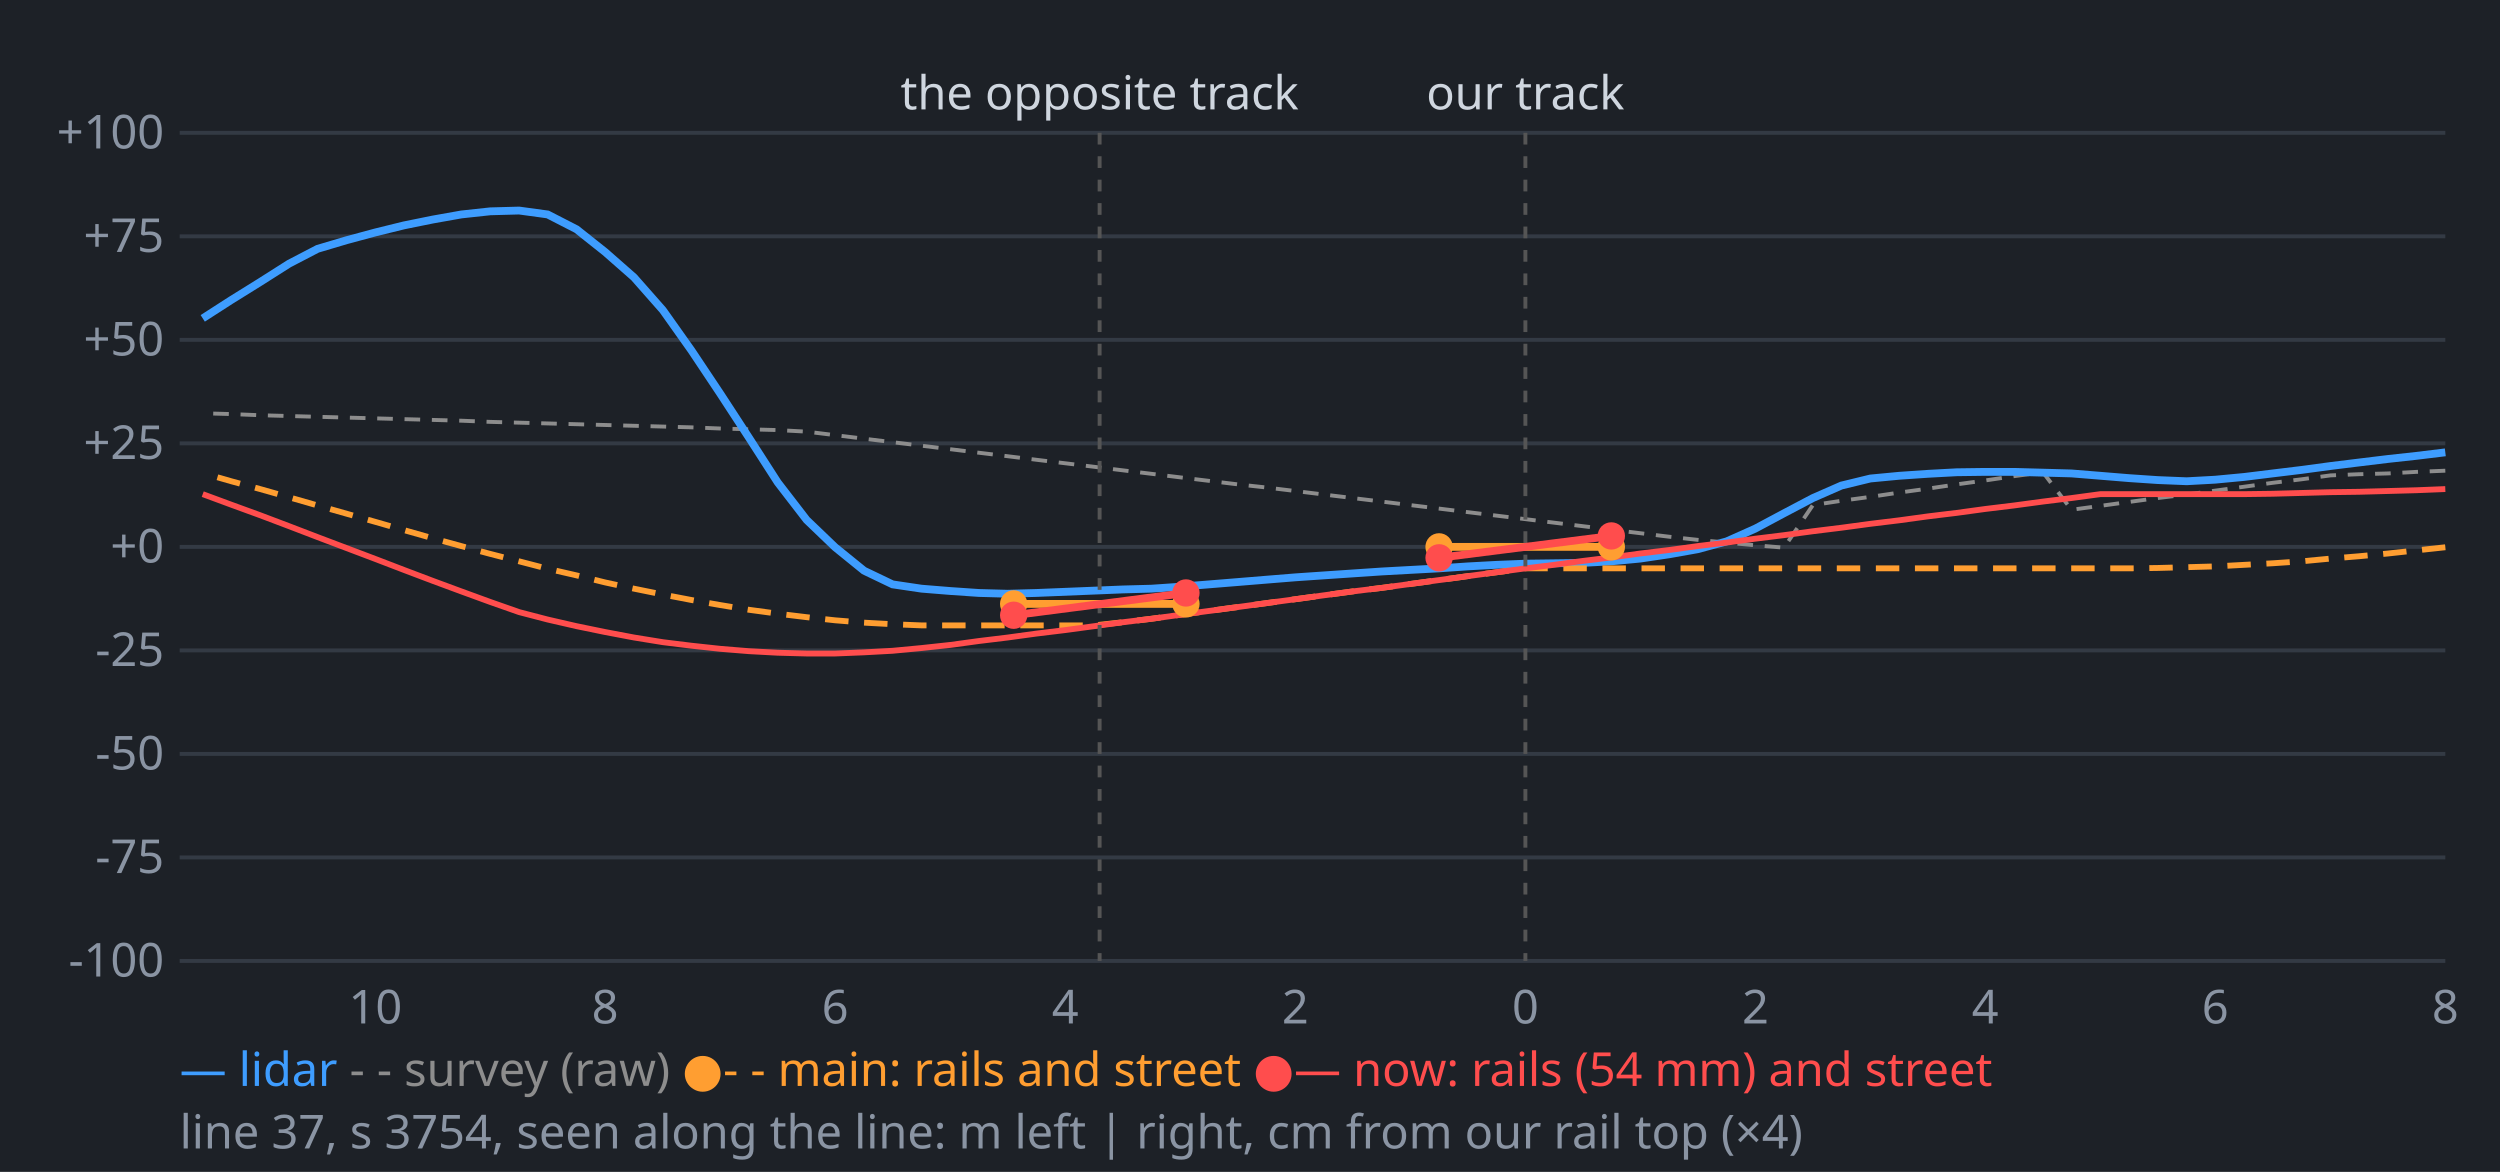
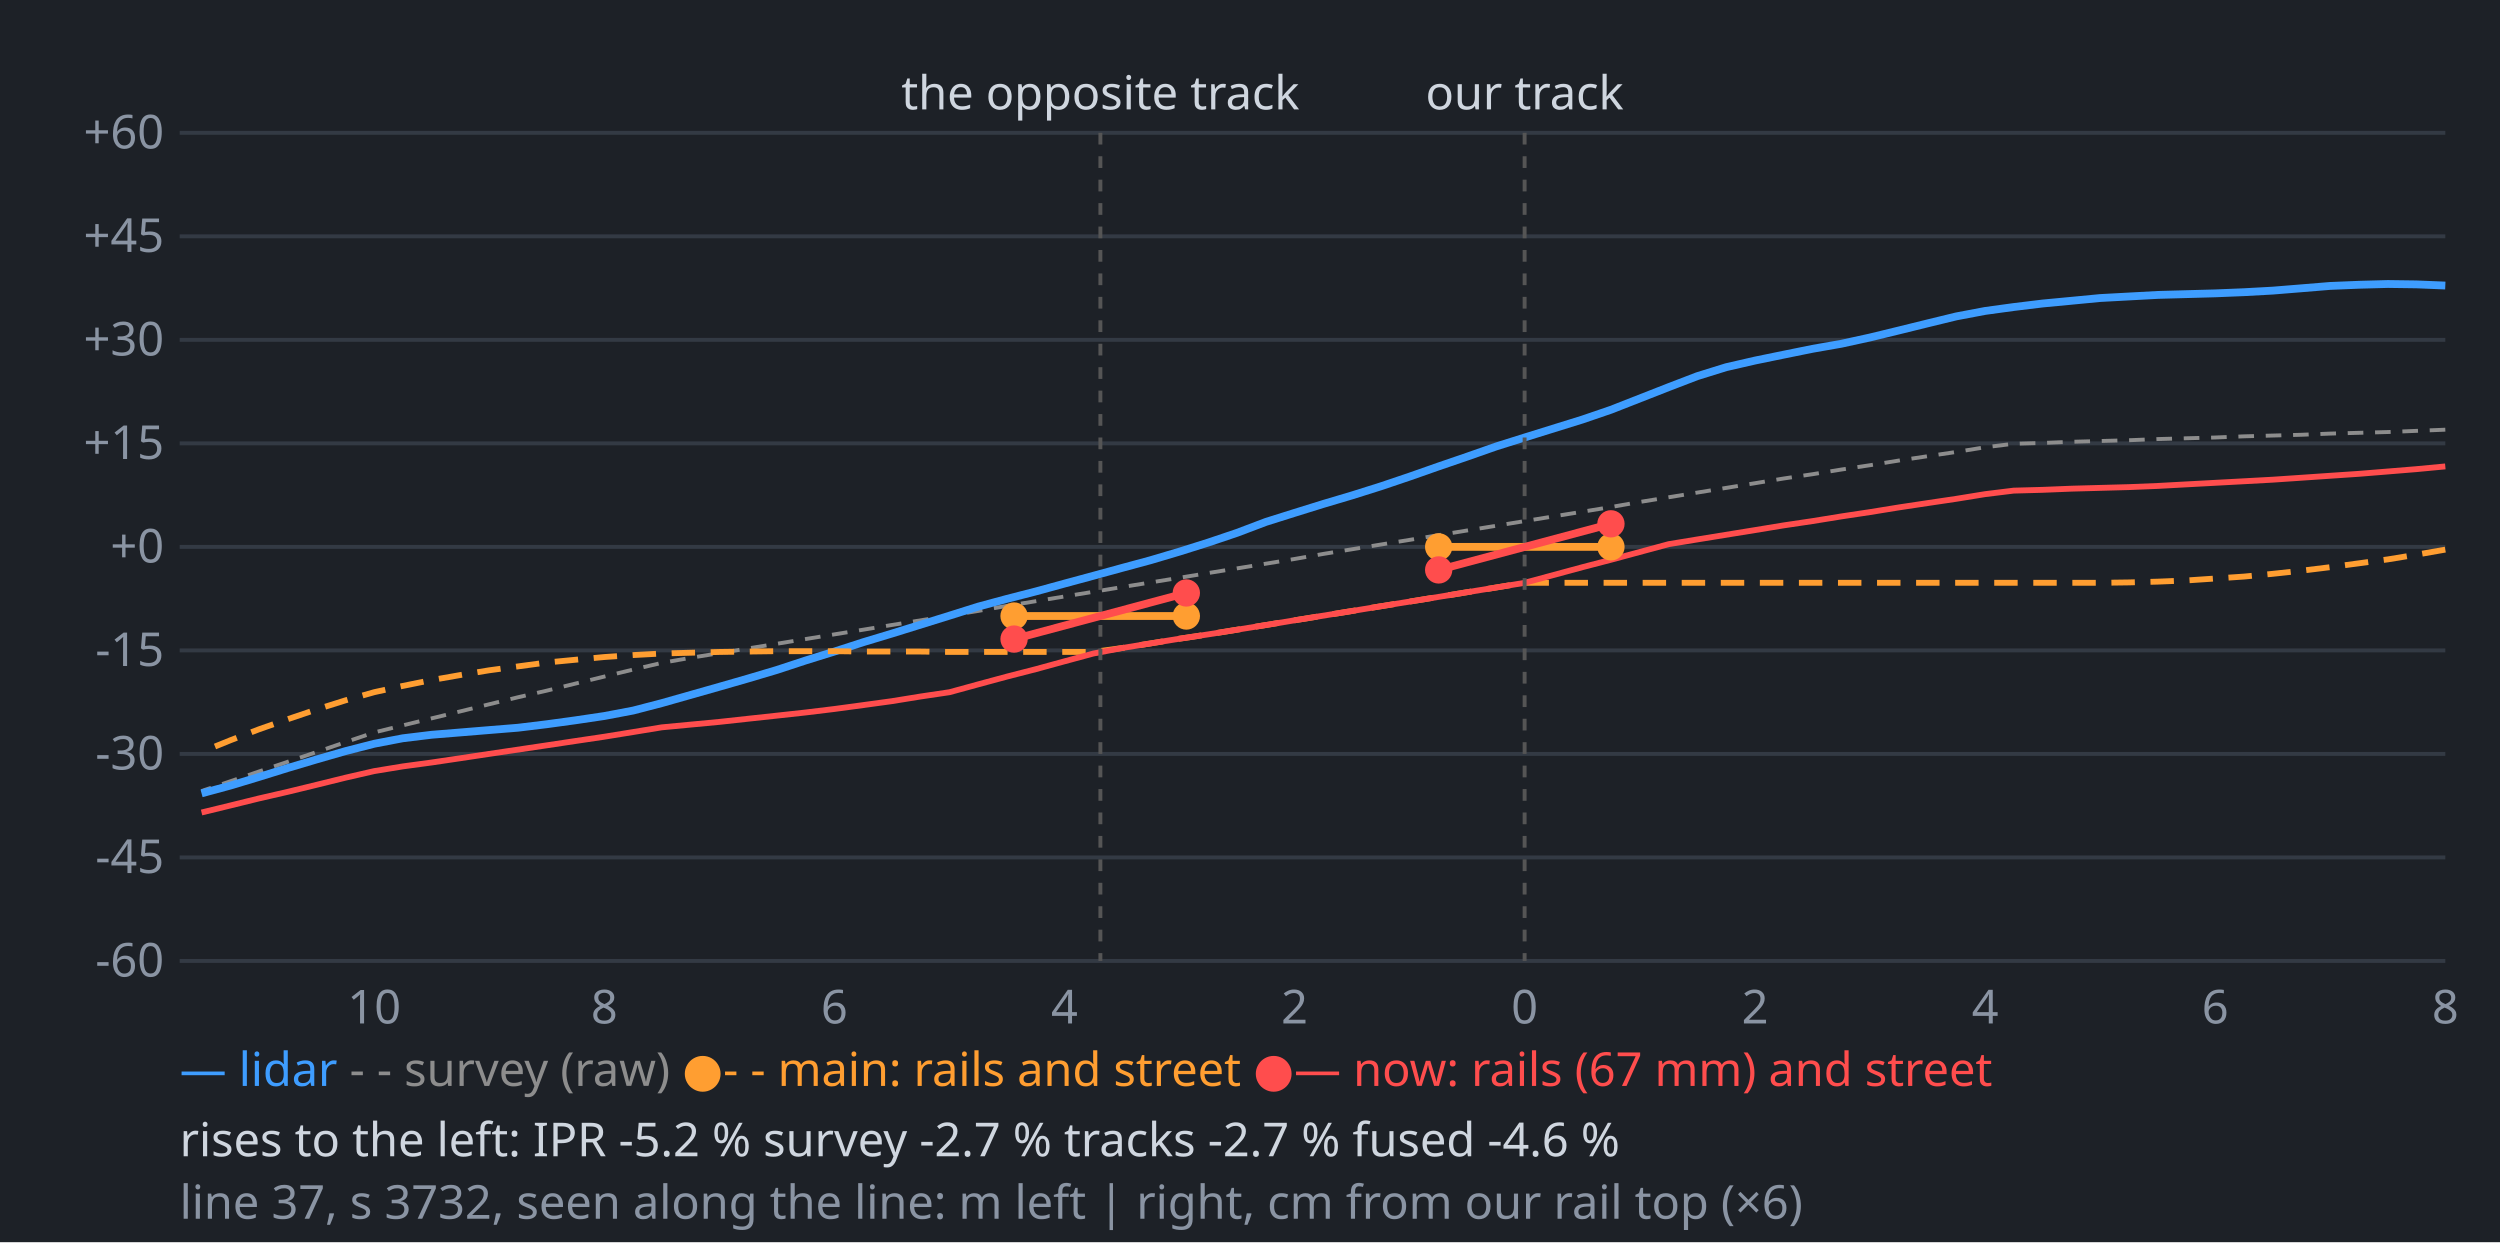
- <svg xmlns="http://www.w3.org/2000/svg" viewBox="0 0 640 300" font-family="sans-serif" font-size="12">
-   <rect width="640" height="300" fill="#1d2127" />
+ <svg xmlns="http://www.w3.org/2000/svg" viewBox="0 0 640 318" font-family="sans-serif" font-size="12">
+   <rect width="640" height="318" fill="#1d2127" />
  <line x1="46" x2="626" y1="246.0" y2="246.0" stroke="#333a44" />
-   <text x="42" y="250.0" fill="#8a94a3" text-anchor="end">-100</text>
+   <text x="42" y="250.0" fill="#8a94a3" text-anchor="end">-60</text>
  <line x1="46" x2="626" y1="219.5" y2="219.5" stroke="#333a44" />
-   <text x="42" y="223.5" fill="#8a94a3" text-anchor="end">-75</text>
+   <text x="42" y="223.5" fill="#8a94a3" text-anchor="end">-45</text>
  <line x1="46" x2="626" y1="193.0" y2="193.0" stroke="#333a44" />
-   <text x="42" y="197.0" fill="#8a94a3" text-anchor="end">-50</text>
+   <text x="42" y="197.0" fill="#8a94a3" text-anchor="end">-30</text>
  <line x1="46" x2="626" y1="166.5" y2="166.5" stroke="#333a44" />
-   <text x="42" y="170.5" fill="#8a94a3" text-anchor="end">-25</text>
+   <text x="42" y="170.5" fill="#8a94a3" text-anchor="end">-15</text>
  <line x1="46" x2="626" y1="140.0" y2="140.0" stroke="#333a44" />
  <text x="42" y="144.0" fill="#8a94a3" text-anchor="end">+0</text>
  <line x1="46" x2="626" y1="113.5" y2="113.5" stroke="#333a44" />
-   <text x="42" y="117.5" fill="#8a94a3" text-anchor="end">+25</text>
+   <text x="42" y="117.5" fill="#8a94a3" text-anchor="end">+15</text>
  <line x1="46" x2="626" y1="87.0" y2="87.0" stroke="#333a44" />
-   <text x="42" y="91.0" fill="#8a94a3" text-anchor="end">+50</text>
+   <text x="42" y="91.0" fill="#8a94a3" text-anchor="end">+30</text>
  <line x1="46" x2="626" y1="60.5" y2="60.5" stroke="#333a44" />
-   <text x="42" y="64.5" fill="#8a94a3" text-anchor="end">+75</text>
+   <text x="42" y="64.5" fill="#8a94a3" text-anchor="end">+45</text>
  <line x1="46" x2="626" y1="34.0" y2="34.0" stroke="#333a44" />
-   <text x="42" y="38.0" fill="#8a94a3" text-anchor="end">+100</text>
+   <text x="42" y="38.0" fill="#8a94a3" text-anchor="end">+60</text>
  <text x="626.0" y="262" fill="#8a94a3" text-anchor="middle">8</text>
  <text x="567.1" y="262" fill="#8a94a3" text-anchor="middle">6</text>
  <text x="508.2" y="262" fill="#8a94a3" text-anchor="middle">4</text>
-   <text x="449.4" y="262" fill="#8a94a3" text-anchor="middle">2</text>
-   <text x="390.5" y="262" fill="#8a94a3" text-anchor="middle">0</text>
-   <text x="331.6" y="262" fill="#8a94a3" text-anchor="middle">2</text>
-   <text x="272.7" y="262" fill="#8a94a3" text-anchor="middle">4</text>
-   <text x="213.8" y="262" fill="#8a94a3" text-anchor="middle">6</text>
-   <text x="154.9" y="262" fill="#8a94a3" text-anchor="middle">8</text>
-   <text x="96.1" y="262" fill="#8a94a3" text-anchor="middle">10</text>
-   <polyline fill="none" stroke="#8d8d8d" stroke-width="1" stroke-dasharray="4 3" points="626.0,120.5 618.6,120.8 611.3,121.2 603.9,121.4 596.6,121.7 589.2,122.7 581.8,123.6 574.5,124.6 567.1,125.6 559.8,126.6 552.4,127.5 545.0,128.5 537.7,129.5 530.3,130.5 523.0,120.9 515.6,121.9 508.2,123.0 500.9,124.0 493.5,125.1 486.2,126.1 478.8,127.2 471.4,128.2 464.1,129.3 456.7,140.2 449.4,139.6 442.0,138.9 434.6,138.2 427.3,137.4 419.9,136.5 412.5,135.6 405.2,134.7 397.8,133.8 390.5,132.9 383.1,132.0 375.7,131.1 368.4,130.2 361.0,129.3 353.7,128.4 346.3,127.5 338.9,126.6 331.6,125.7 324.2,124.8 316.9,124.0 309.5,123.1 302.1,122.2 294.8,121.3 287.4,120.4 280.1,119.5 272.7,118.6 265.3,117.7 258.0,116.8 250.6,115.9 243.3,115.0 235.9,114.1 228.5,113.2 221.2,112.3 213.8,111.4 206.5,110.5 199.1,110.1 191.7,109.9 184.4,109.7 177.0,109.4 169.7,109.2 162.3,109.0 154.9,108.8 147.6,108.6 140.2,108.4 132.9,108.2 125.5,108.0 118.1,107.7 110.8,107.5 103.4,107.3 96.1,107.1 88.7,106.9 81.3,106.7 74.0,106.5 66.6,106.3 59.2,106.0 51.9,105.8" />
-   <polyline fill="none" stroke="#3e9dff" stroke-width="2" points="626.0,115.8 618.6,116.7 611.3,117.5 603.9,118.4 596.6,119.3 589.2,120.3 581.8,121.2 574.5,122.1 567.1,122.8 559.8,123.2 552.4,122.9 545.0,122.4 537.7,121.8 530.3,121.2 523.0,121.0 515.6,120.8 508.2,120.8 500.9,120.9 493.5,121.3 486.2,121.8 478.8,122.5 471.4,124.3 464.1,127.5 456.7,131.4 449.4,135.3 442.0,138.6 434.6,140.6 427.3,141.9 419.9,143.0 412.5,143.7 405.2,144.1 397.8,144.2 390.5,144.3 383.1,144.6 375.7,145.0 368.4,145.5 361.0,145.9 353.7,146.3 346.3,146.8 338.9,147.3 331.6,147.8 324.2,148.4 316.9,149.0 309.5,149.6 302.1,150.2 294.8,150.7 287.4,150.9 280.1,151.2 272.7,151.5 265.3,151.8 258.0,152.0 250.6,151.8 243.3,151.3 235.9,150.7 228.5,149.6 221.2,146.1 213.8,140.1 206.5,133.1 199.1,123.5 191.7,112.0 184.4,100.8 177.0,89.7 169.7,79.4 162.3,71.0 154.9,64.5 147.6,58.7 140.2,54.9 132.9,53.9 125.5,54.1 118.1,54.9 110.8,56.2 103.4,57.7 96.1,59.5 88.7,61.5 81.3,63.7 74.0,67.5 66.6,72.2 59.2,76.8 51.9,81.5" />
-   <polyline fill="none" stroke="#ff9e31" stroke-width="1.5" stroke-dasharray="6 4" points="626.0,140.1 618.6,140.9 611.3,141.7 603.9,142.4 596.6,143.0 589.2,143.7 581.8,144.2 574.5,144.6 567.1,145.0 559.8,145.2 552.4,145.4 545.0,145.5 537.7,145.5 530.3,145.5 523.0,145.5 515.6,145.5 508.2,145.5 500.9,145.5 493.5,145.5 486.2,145.5 478.8,145.5 471.4,145.5 464.1,145.5 456.7,145.5 449.4,145.5 442.0,145.5 434.6,145.5 427.3,145.5 419.9,145.5 412.5,145.5 405.2,145.5 397.8,145.5 390.5,145.5 383.1,146.5 375.7,147.5 368.4,148.5 361.0,149.5 353.7,150.5 346.3,151.4 338.9,152.4 331.6,153.4 324.2,154.4 316.9,155.4 309.5,156.4 302.1,157.4 294.8,158.4 287.4,159.3 280.1,160.1 272.7,160.1 265.3,160.1 258.0,160.1 250.6,160.1 243.3,160.1 235.9,160.1 228.5,159.8 221.2,159.4 213.8,158.8 206.5,158.0 199.1,157.1 191.7,156.1 184.4,154.9 177.0,153.6 169.7,152.2 162.3,150.7 154.9,149.1 147.6,147.3 140.2,145.6 132.9,143.7 125.5,141.8 118.1,139.8 110.8,137.8 103.4,135.7 96.1,133.6 88.7,131.5 81.3,129.4 74.0,127.3 66.6,125.2 59.2,123.2 51.9,121.1" />
-   <polyline fill="none" stroke="#ff4d4d" stroke-width="1.5" points="626.0,125.2 618.6,125.5 611.3,125.7 603.9,125.9 596.6,126.0 589.2,126.2 581.8,126.4 574.5,126.5 567.1,126.5 559.8,126.5 552.4,126.5 545.0,126.5 537.7,126.5 530.3,127.5 523.0,128.4 515.6,129.4 508.2,130.3 500.9,131.3 493.5,132.2 486.2,133.2 478.8,134.1 471.4,135.1 464.1,136.0 456.7,137.0 449.4,137.9 442.0,138.9 434.6,139.8 427.3,140.8 419.9,141.7 412.5,142.7 405.2,143.6 397.8,144.6 390.5,145.5 383.1,146.5 375.7,147.5 368.4,148.5 361.0,149.5 353.7,150.5 346.3,151.4 338.9,152.4 331.6,153.4 324.2,154.4 316.9,155.4 309.5,156.4 302.1,157.4 294.8,158.4 287.4,159.3 280.1,160.3 272.7,161.3 265.3,162.2 258.0,163.2 250.6,164.1 243.3,165.1 235.9,165.9 228.5,166.6 221.2,167.0 213.8,167.3 206.5,167.3 199.1,167.1 191.7,166.7 184.4,166.1 177.0,165.3 169.7,164.4 162.3,163.2 154.9,161.8 147.6,160.3 140.2,158.6 132.9,156.7 125.5,154.1 118.1,151.4 110.8,148.7 103.4,145.9 96.1,143.1 88.7,140.3 81.3,137.5 74.0,134.7 66.6,131.9 59.2,129.2 51.9,126.5" />
-   <line x1="390.5" x2="390.5" y1="34" y2="246" stroke="#555" stroke-dasharray="3 3" />
-   <text x="390.5" y="28" fill="#cfd6df" text-anchor="middle">our track</text>
-   <line x1="368.4" y1="140.0" x2="412.5" y2="140.0" stroke="#ff9e31" stroke-width="2" />
-   <circle cx="368.4" cy="140.0" r="3.5" fill="#ff9e31" />
-   <circle cx="412.5" cy="140.0" r="3.5" fill="#ff9e31" />
-   <line x1="368.4" y1="142.8" x2="412.5" y2="137.2" stroke="#ff4d4d" stroke-width="2" />
-   <circle cx="368.4" cy="142.8" r="3.5" fill="#ff4d4d" />
-   <circle cx="412.5" cy="137.2" r="3.5" fill="#ff4d4d" />
-   <line x1="281.5" x2="281.5" y1="34" y2="246" stroke="#555" stroke-dasharray="3 3" />
-   <text x="281.5" y="28" fill="#cfd6df" text-anchor="middle">the opposite track</text>
-   <line x1="259.5" y1="154.6" x2="303.6" y2="154.6" stroke="#ff9e31" stroke-width="2" />
-   <circle cx="259.5" cy="154.6" r="3.5" fill="#ff9e31" />
-   <circle cx="303.6" cy="154.6" r="3.5" fill="#ff9e31" />
-   <line x1="259.5" y1="157.5" x2="303.6" y2="151.8" stroke="#ff4d4d" stroke-width="2" />
-   <circle cx="259.5" cy="157.5" r="3.5" fill="#ff4d4d" />
-   <circle cx="303.6" cy="151.8" r="3.5" fill="#ff4d4d" />
+   <text x="449.3" y="262" fill="#8a94a3" text-anchor="middle">2</text>
+   <text x="390.3" y="262" fill="#8a94a3" text-anchor="middle">0</text>
+   <text x="331.4" y="262" fill="#8a94a3" text-anchor="middle">2</text>
+   <text x="272.5" y="262" fill="#8a94a3" text-anchor="middle">4</text>
+   <text x="213.6" y="262" fill="#8a94a3" text-anchor="middle">6</text>
+   <text x="154.7" y="262" fill="#8a94a3" text-anchor="middle">8</text>
+   <text x="95.8" y="262" fill="#8a94a3" text-anchor="middle">10</text>
+   <polyline fill="none" stroke="#8d8d8d" stroke-width="1" stroke-dasharray="4 3" points="626.0,110.0 618.6,110.3 611.3,110.6 603.9,110.8 596.5,111.0 589.2,111.3 581.8,111.5 574.5,111.7 567.1,112.0 559.7,112.2 552.4,112.4 545.0,112.7 537.6,112.9 530.3,113.1 522.9,113.4 515.5,113.6 508.2,114.5 500.8,115.7 493.4,116.8 486.1,117.9 478.7,119.1 471.4,120.2 464.0,121.4 456.6,122.5 449.3,123.7 441.9,124.9 434.5,126.1 427.2,127.3 419.8,128.5 412.4,129.8 405.1,131.0 397.7,132.2 390.3,133.4 383.0,134.6 375.6,135.8 368.3,137.0 360.9,138.2 353.5,139.4 346.2,140.6 338.8,141.8 331.4,143.1 324.1,144.3 316.7,145.5 309.3,146.7 302.0,147.9 294.6,149.1 287.2,150.3 279.9,151.5 272.5,152.7 265.2,153.9 257.8,155.1 250.4,156.4 243.1,157.6 235.7,158.8 228.3,160.0 221.0,161.2 213.6,162.4 206.2,163.6 198.9,164.8 191.5,166.0 184.2,167.2 176.8,168.4 169.4,169.7 162.1,171.4 154.7,173.2 147.3,175.0 140.0,176.8 132.6,178.5 125.2,180.3 117.9,182.1 110.5,183.9 103.1,185.7 95.8,187.5 88.4,190.0 81.1,192.5 73.7,195.0 66.3,197.5 59.0,200.0 51.6,202.5" />
+   <polyline fill="none" stroke="#3e9dff" stroke-width="2" points="626.0,73.1 618.6,72.8 611.3,72.7 603.9,72.9 596.5,73.2 589.2,73.8 581.8,74.4 574.5,74.8 567.1,75.1 559.7,75.3 552.4,75.5 545.0,75.9 537.6,76.3 530.3,77.0 522.9,77.7 515.5,78.6 508.2,79.6 500.8,81.0 493.4,82.8 486.1,84.6 478.7,86.4 471.4,88.0 464.0,89.3 456.6,90.8 449.3,92.3 441.9,94.0 434.5,96.3 427.2,99.1 419.8,102.0 412.4,104.9 405.1,107.4 397.7,109.7 390.3,112.0 383.0,114.3 375.6,116.9 368.3,119.4 360.9,122.0 353.5,124.5 346.2,126.8 338.8,129.0 331.4,131.3 324.1,133.6 316.7,136.4 309.3,138.9 302.0,141.2 294.6,143.4 287.2,145.4 279.9,147.4 272.5,149.4 265.2,151.4 257.8,153.3 250.4,155.3 243.1,157.6 235.7,159.9 228.3,162.2 221.0,164.4 213.6,166.8 206.2,169.1 198.9,171.5 191.5,173.7 184.2,175.8 176.8,177.9 169.4,180.0 162.1,181.9 154.7,183.3 147.3,184.4 140.0,185.4 132.6,186.3 125.2,186.9 117.9,187.5 110.5,188.1 103.1,189.0 95.8,190.4 88.4,192.3 81.1,194.4 73.7,196.6 66.3,198.9 59.0,201.1 51.6,203.1" />
+   <polyline fill="none" stroke="#ff9e31" stroke-width="1.5" stroke-dasharray="6 4" points="626.0,140.7 618.6,142.0 611.3,143.2 603.9,144.2 596.5,145.2 589.2,146.1 581.8,146.9 574.5,147.6 567.1,148.1 559.7,148.6 552.4,148.9 545.0,149.1 537.6,149.2 530.3,149.2 522.9,149.2 515.5,149.2 508.2,149.2 500.8,149.2 493.4,149.2 486.1,149.2 478.7,149.2 471.4,149.2 464.0,149.2 456.6,149.2 449.3,149.2 441.9,149.2 434.5,149.2 427.2,149.2 419.8,149.2 412.4,149.2 405.1,149.2 397.7,149.2 390.3,149.2 383.0,150.4 375.6,151.6 368.3,152.8 360.9,154.0 353.5,155.2 346.2,156.4 338.8,157.6 331.4,158.8 324.1,160.0 316.7,161.2 309.3,162.4 302.0,163.5 294.6,164.7 287.2,165.9 279.9,166.9 272.5,166.9 265.2,166.9 257.8,166.9 250.4,166.9 243.1,166.9 235.7,166.8 228.3,166.8 221.0,166.8 213.6,166.7 206.2,166.7 198.9,166.7 191.5,166.8 184.2,166.9 176.8,167.1 169.4,167.3 162.1,167.7 154.7,168.2 147.3,168.9 140.0,169.6 132.6,170.6 125.2,171.6 117.9,172.8 110.5,174.1 103.1,175.6 95.8,177.2 88.4,179.3 81.1,181.6 73.7,184.1 66.3,186.7 59.0,189.5 51.6,192.5" />
+   <polyline fill="none" stroke="#ff4d4d" stroke-width="1.5" points="626.0,119.4 618.6,120.1 611.3,120.7 603.9,121.3 596.5,121.8 589.2,122.3 581.8,122.8 574.5,123.2 567.1,123.6 559.7,124.0 552.4,124.4 545.0,124.7 537.6,124.9 530.3,125.1 522.9,125.4 515.5,125.6 508.2,126.5 500.8,127.7 493.4,128.8 486.1,129.9 478.7,131.1 471.4,132.2 464.0,133.4 456.6,134.5 449.3,135.7 441.9,136.9 434.5,138.1 427.2,139.3 419.8,141.3 412.4,143.3 405.1,145.2 397.7,147.2 390.3,149.2 383.0,150.4 375.6,151.6 368.3,152.8 360.9,154.0 353.5,155.2 346.2,156.4 338.8,157.6 331.4,158.8 324.1,160.0 316.7,161.2 309.3,162.4 302.0,163.5 294.6,164.7 287.2,165.9 279.9,167.3 272.5,169.3 265.2,171.3 257.8,173.2 250.4,175.2 243.1,177.2 235.7,178.3 228.3,179.5 221.0,180.5 213.6,181.5 206.2,182.4 198.9,183.2 191.5,184.0 184.2,184.8 176.8,185.5 169.4,186.2 162.1,187.4 154.7,188.6 147.3,189.7 140.0,190.8 132.6,191.9 125.2,193.0 117.9,194.1 110.5,195.2 103.1,196.2 95.8,197.4 88.4,199.1 81.1,200.9 73.7,202.7 66.3,204.4 59.0,206.2 51.6,208.0" />
+   <line x1="390.3" x2="390.3" y1="34" y2="246" stroke="#555" stroke-dasharray="3 3" />
+   <text x="390.3" y="28" fill="#cfd6df" text-anchor="middle">our track</text>
+   <line x1="368.3" y1="140.0" x2="412.4" y2="140.0" stroke="#ff9e31" stroke-width="2" />
+   <circle cx="368.3" cy="140.0" r="3.5" fill="#ff9e31" />
+   <circle cx="412.4" cy="140.0" r="3.5" fill="#ff9e31" />
+   <line x1="368.3" y1="145.9" x2="412.4" y2="134.1" stroke="#ff4d4d" stroke-width="2" />
+   <circle cx="368.3" cy="145.9" r="3.5" fill="#ff4d4d" />
+   <circle cx="412.4" cy="134.1" r="3.5" fill="#ff4d4d" />
+   <line x1="281.7" x2="281.7" y1="34" y2="246" stroke="#555" stroke-dasharray="3 3" />
+   <text x="281.7" y="28" fill="#cfd6df" text-anchor="middle">the opposite track</text>
+   <line x1="259.6" y1="157.7" x2="303.7" y2="157.7" stroke="#ff9e31" stroke-width="2" />
+   <circle cx="259.6" cy="157.7" r="3.5" fill="#ff9e31" />
+   <circle cx="303.7" cy="157.7" r="3.5" fill="#ff9e31" />
+   <line x1="259.6" y1="163.6" x2="303.7" y2="151.8" stroke="#ff4d4d" stroke-width="2" />
+   <circle cx="259.6" cy="163.6" r="3.5" fill="#ff4d4d" />
+   <circle cx="303.7" cy="151.8" r="3.5" fill="#ff4d4d" />
  <text x="46" y="278" fill="#cfd6df">
    <tspan fill="#3e9dff">— lidar</tspan>
    <tspan fill="#8d8d8d">- - survey (raw)</tspan>
    <tspan fill="#ff9e31">●- - main: rails and street</tspan>
-     <tspan fill="#ff4d4d">●— now: rails (54 mm) and street</tspan>
+     <tspan fill="#ff4d4d">●— now: rails (67 mm) and street</tspan>
  </text>
-   <text x="46" y="294" fill="#8a94a3">line 37, s 3754, seen along the line: m left | right, cm from our rail top (×4)</text>
+   <text x="46" y="312" fill="#8a94a3">line 37, s 3732, seen along the line: m left | right, cm from our rail top (×6)</text>
+   <text x="46" y="296" fill="#cfd6df">rises to the left: IPR -5.2 %  survey -2.7 %  tracks -2.7 %  fused -4.6 %</text>
</svg>
